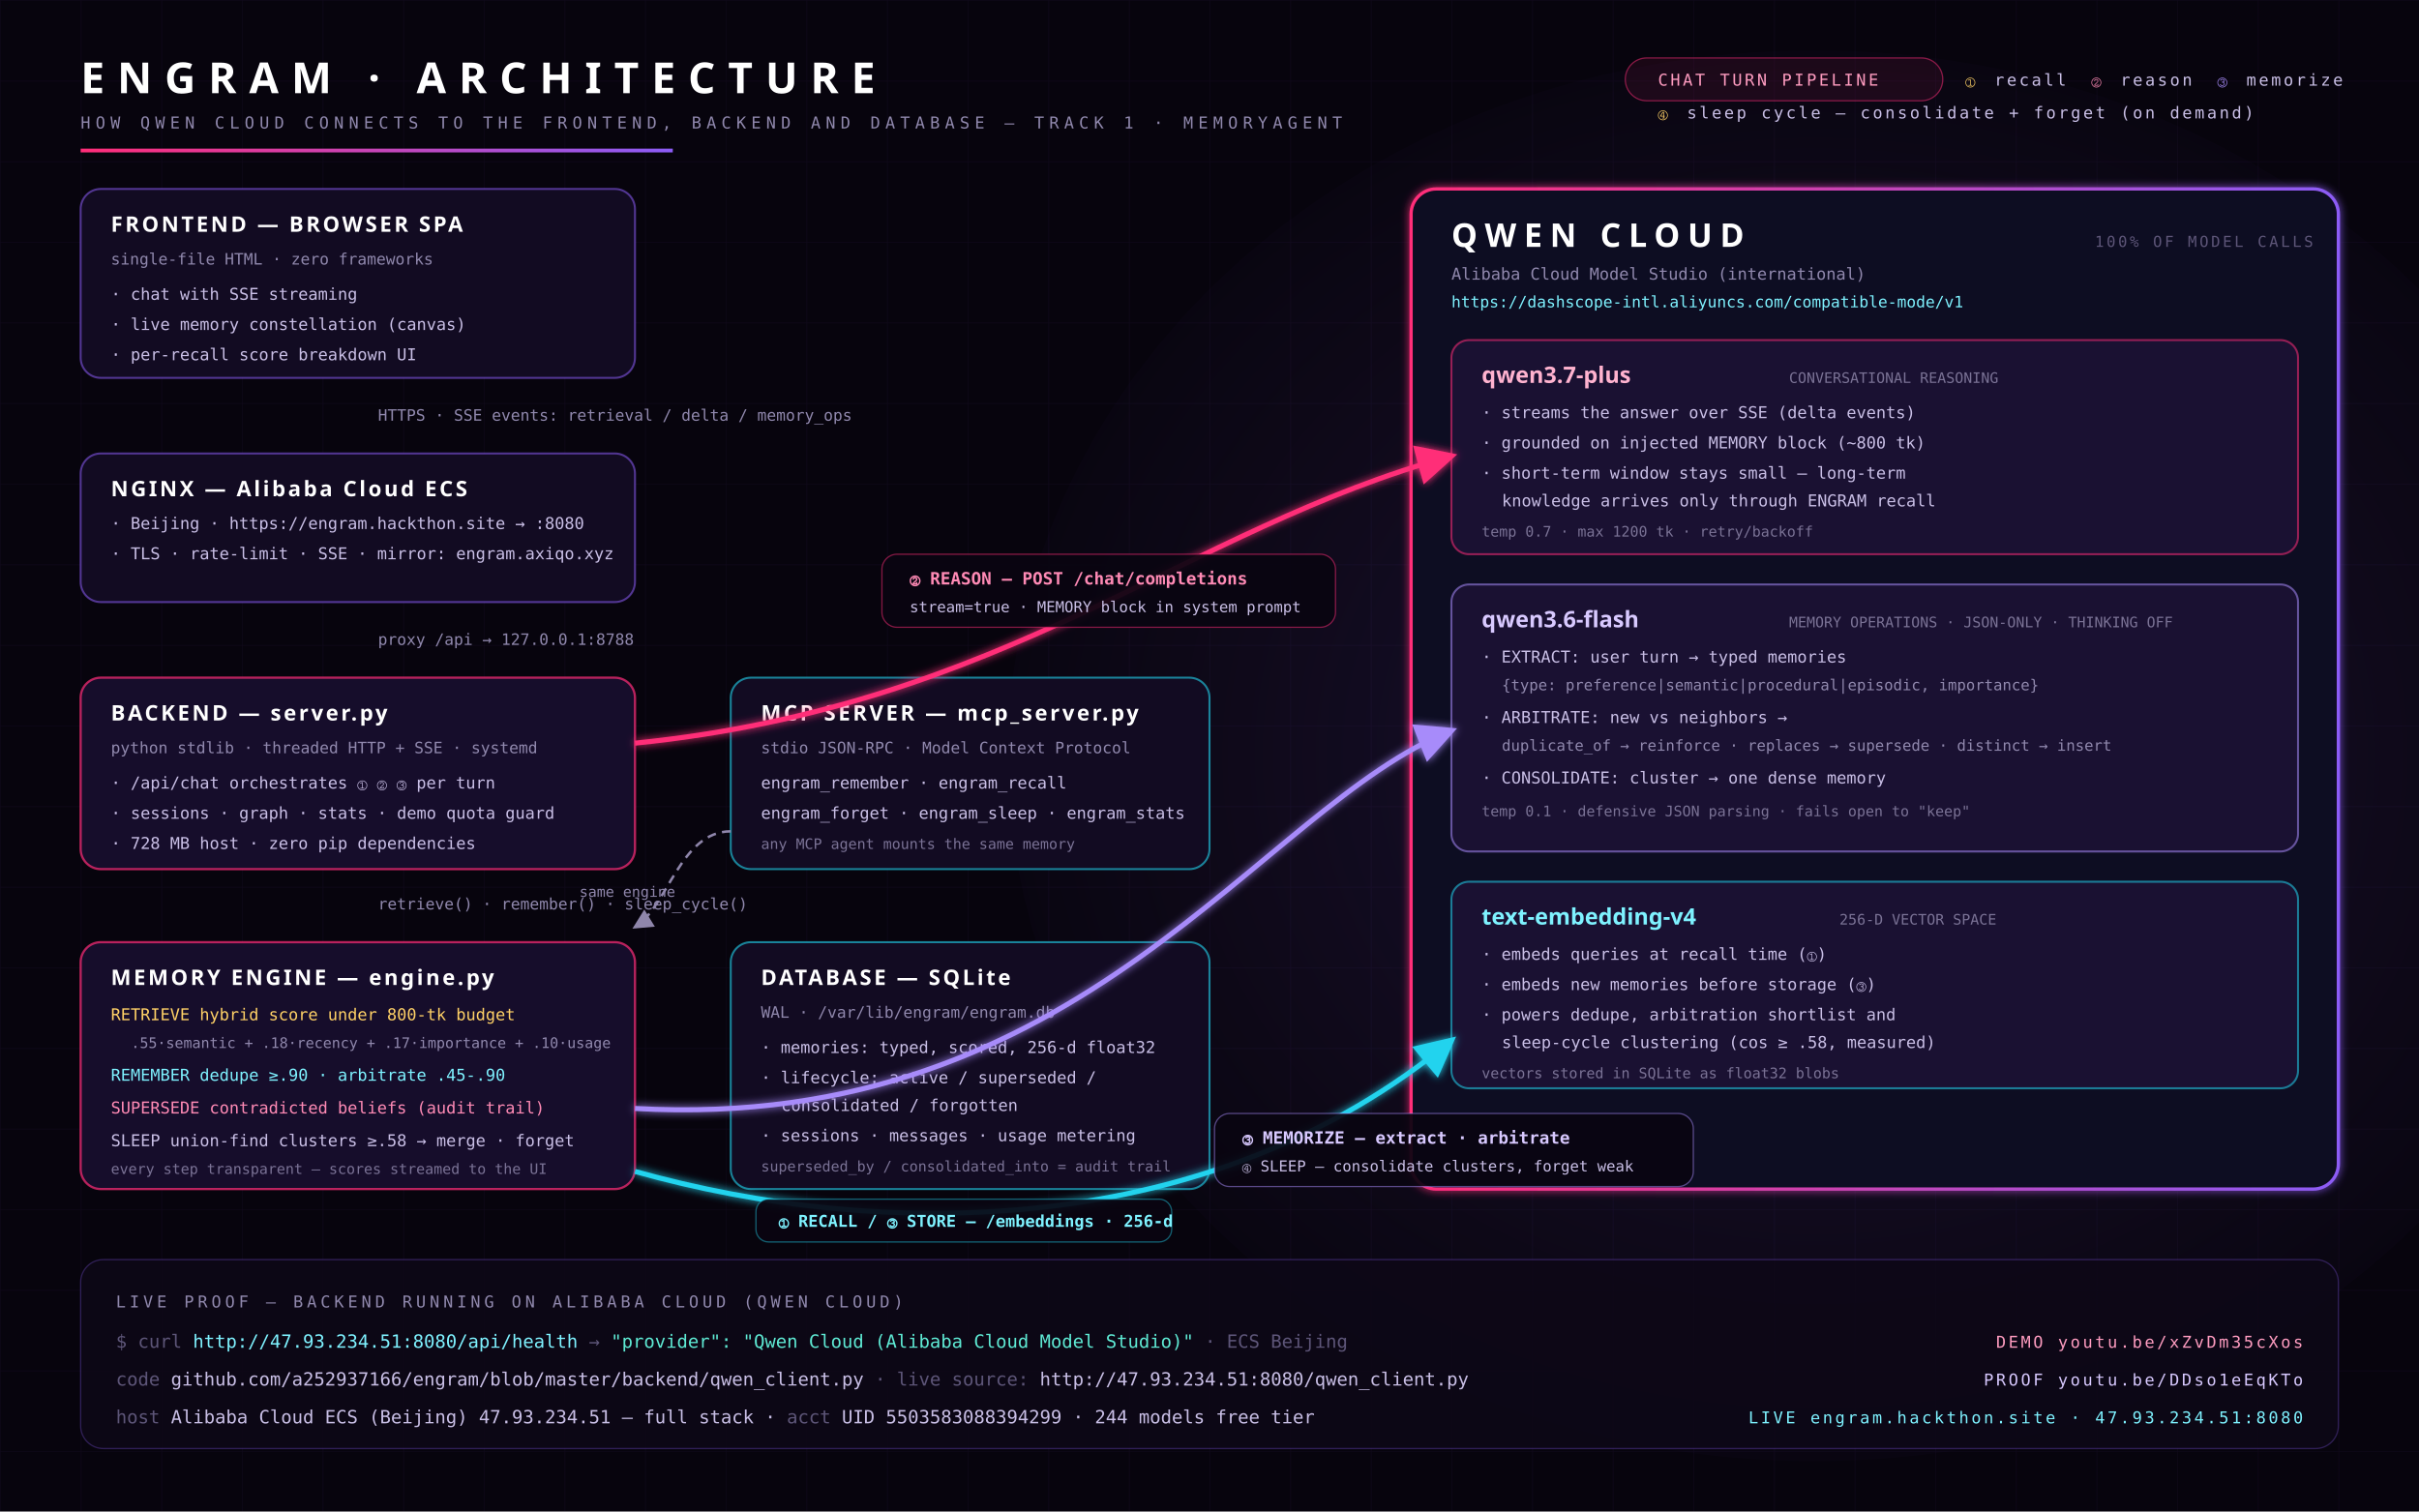
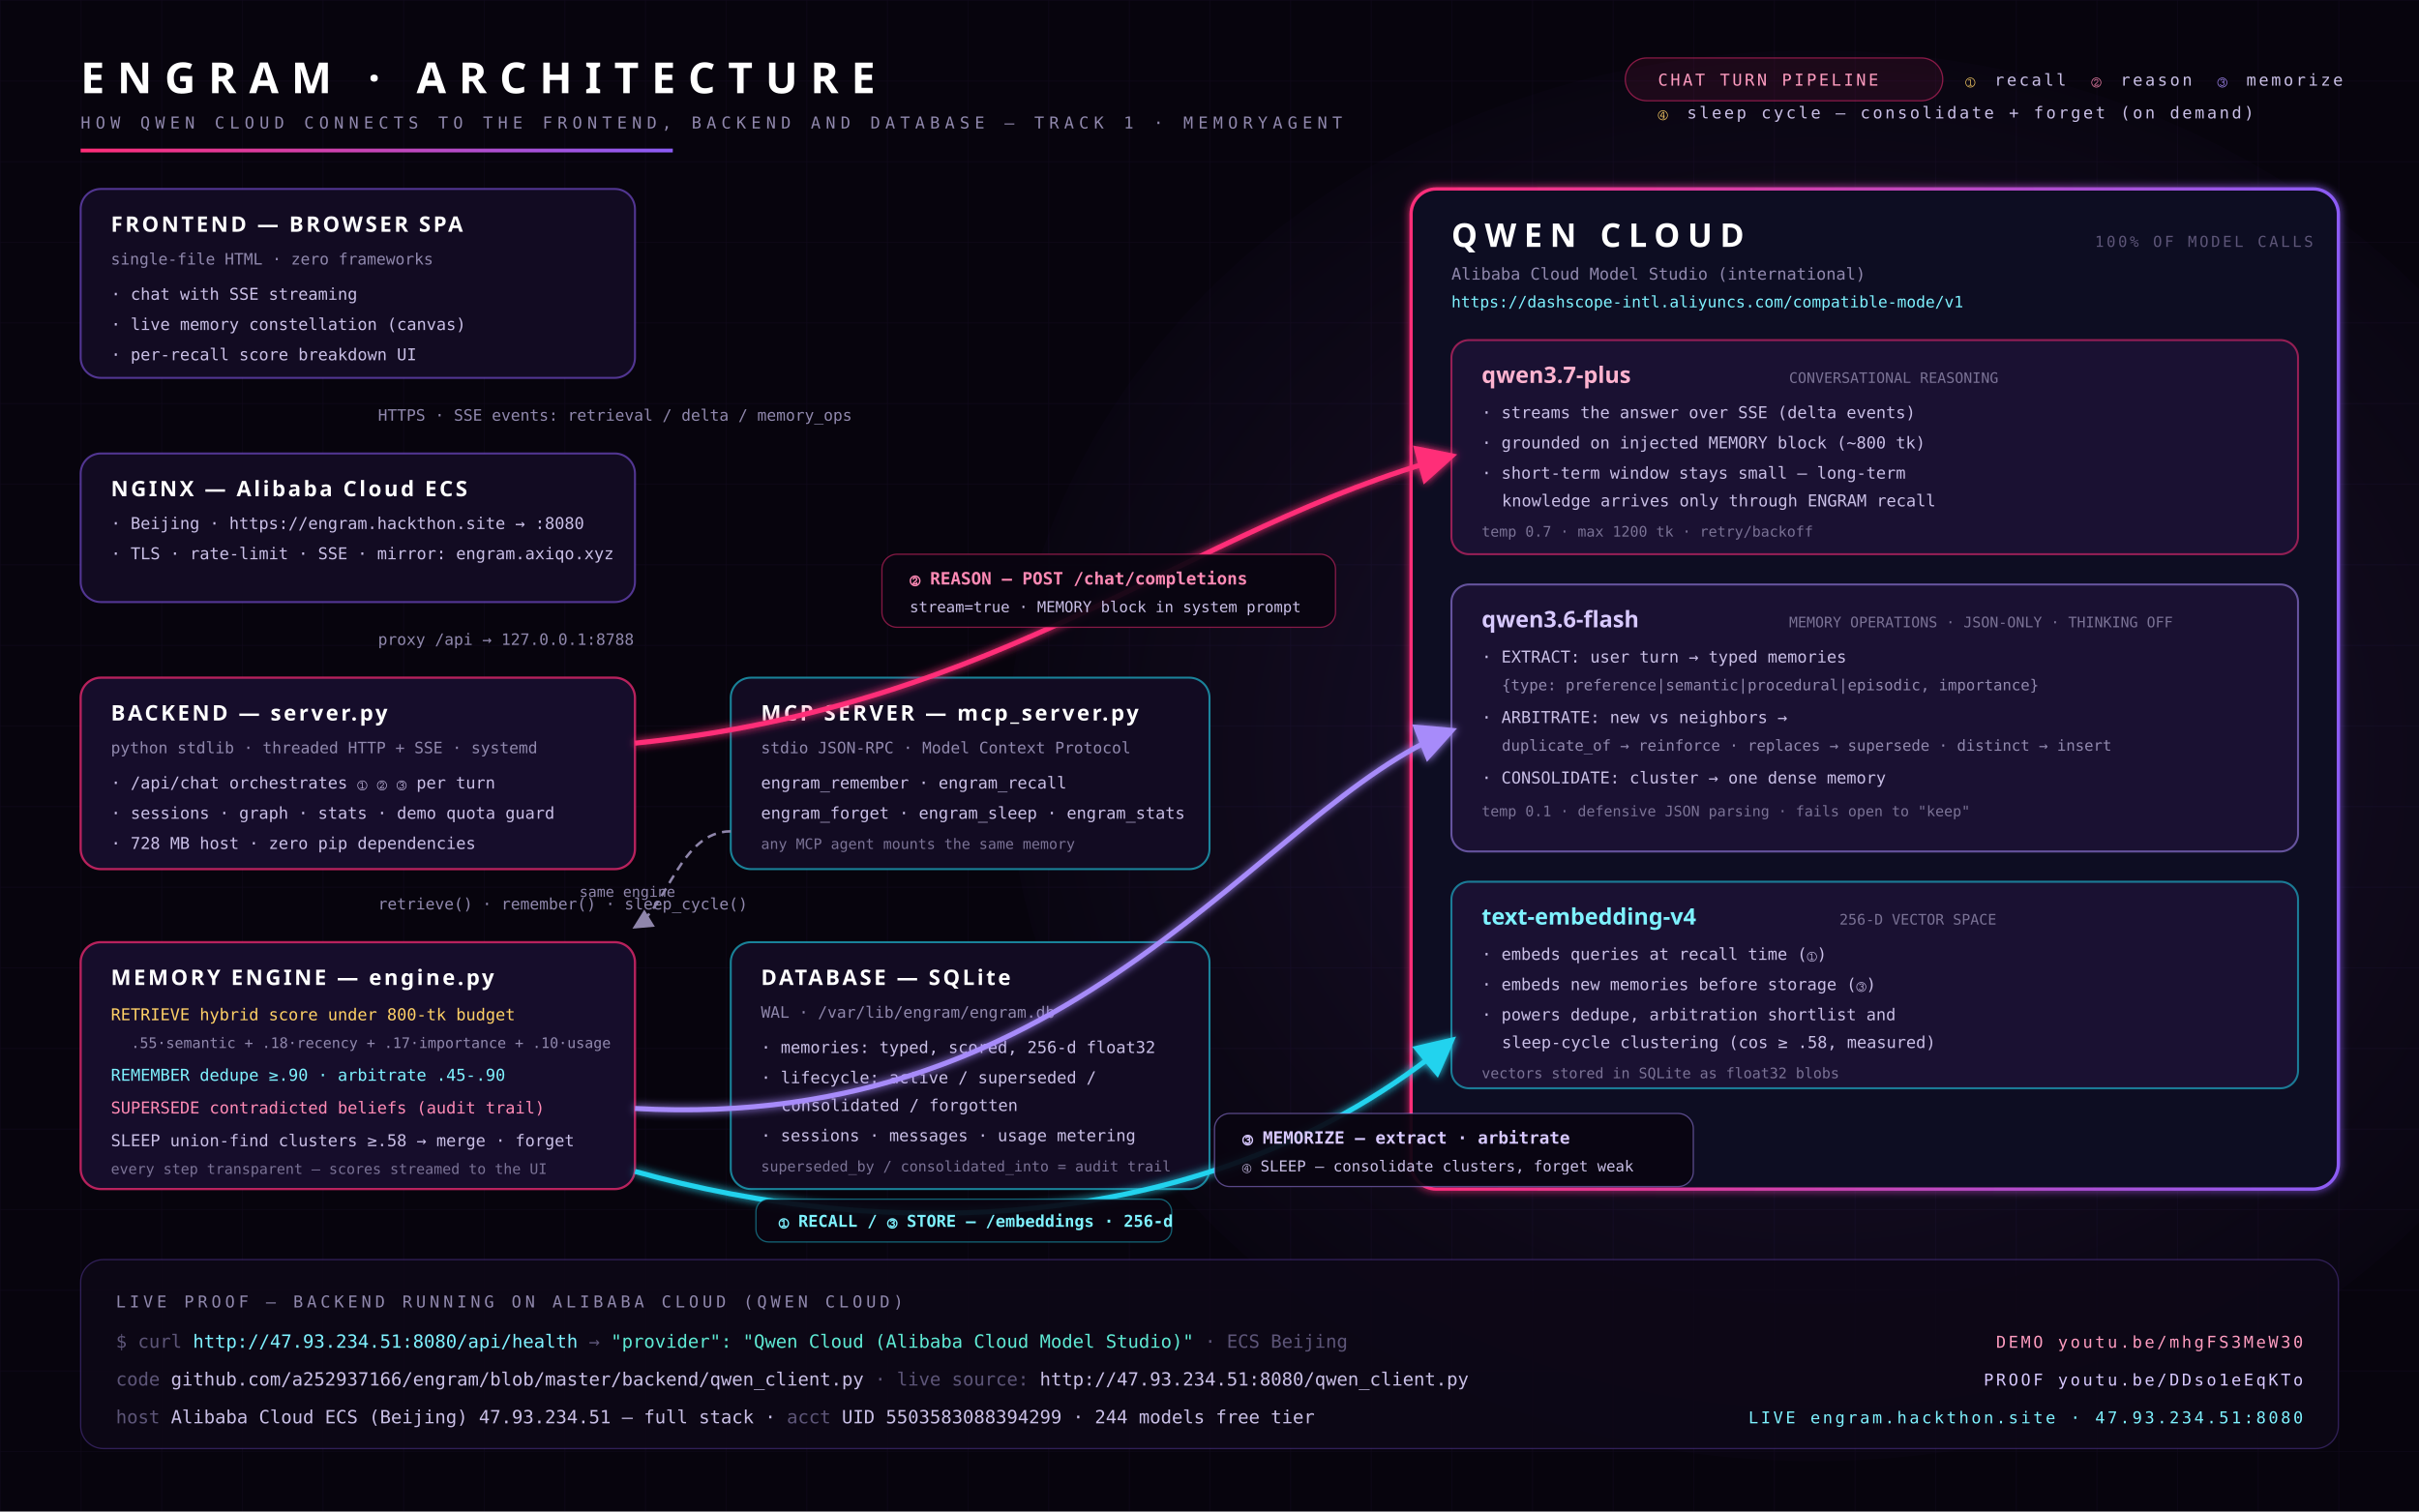
<svg xmlns="http://www.w3.org/2000/svg" width="1920" height="1200" viewBox="0 0 1920 1200" font-family="'JetBrains Mono',Menlo,monospace">
  <defs>
    <linearGradient id="brand" x1="0" y1="0" x2="1" y2="0">
      <stop offset="0" stop-color="#ff2d78" />
      <stop offset="1" stop-color="#8b5cf6" />
    </linearGradient>
    <radialGradient id="glowbg" cx=".5" cy=".5" r=".55">
      <stop offset="0" stop-color="#8b5cf6" stop-opacity=".16" />
      <stop offset="1" stop-color="#8b5cf6" stop-opacity="0" />
    </radialGradient>
    <marker id="aP" viewBox="0 0 10 10" refX="8.5" refY="5" markerWidth="8" markerHeight="8" orient="auto-start-reverse">
      <path d="M0,0 L10,5 L0,10 z" fill="#ff2d78" />
    </marker>
    <marker id="aC" viewBox="0 0 10 10" refX="8.5" refY="5" markerWidth="8" markerHeight="8" orient="auto-start-reverse">
      <path d="M0,0 L10,5 L0,10 z" fill="#22d3ee" />
    </marker>
    <marker id="aV" viewBox="0 0 10 10" refX="8.5" refY="5" markerWidth="8" markerHeight="8" orient="auto-start-reverse">
      <path d="M0,0 L10,5 L0,10 z" fill="#a78bfa" />
    </marker>
    <marker id="aA" viewBox="0 0 10 10" refX="8.5" refY="5" markerWidth="8" markerHeight="8" orient="auto-start-reverse">
      <path d="M0,0 L10,5 L0,10 z" fill="#ffd166" />
    </marker>
    <marker id="aG" viewBox="0 0 10 10" refX="8.5" refY="5" markerWidth="8" markerHeight="8" orient="auto-start-reverse">
      <path d="M0,0 L10,5 L0,10 z" fill="#8f86ab" />
    </marker>
    <filter id="soft" x="-40%" y="-40%" width="180%" height="180%">
      <feGaussianBlur stdDeviation="3.2" result="b" />
      <feMerge>
        <feMergeNode in="b" />
        <feMergeNode in="SourceGraphic" />
      </feMerge>
    </filter>
    <pattern id="grid" width="64" height="64" patternUnits="userSpaceOnUse">
      <path d="M64 0H0V64" fill="none" stroke="rgba(139,92,246,.06)" stroke-width="1" />
    </pattern>
  </defs>
  <rect width="1920" height="1200" fill="#07040d" />
  <rect width="1920" height="1200" fill="url(#grid)" />
  <ellipse cx="1440" cy="600" rx="640" ry="560" fill="url(#glowbg)" />
  <text x="64" y="74" font-size="34" font-weight="bold" fill="#ffffff" letter-spacing="10" font-family="'Space Grotesk',sans-serif">ENGRAM · ARCHITECTURE</text>
  <text x="64" y="102" font-size="13" fill="#9088ad" letter-spacing="4">HOW QWEN CLOUD CONNECTS TO THE FRONTEND, BACKEND AND DATABASE — TRACK 1 · MEMORYAGENT</text>
  <rect x="64" y="118" width="470" height="3" fill="url(#brand)" />
  <g font-size="13" letter-spacing="2">
    <rect x="1290" y="46" width="252" height="34" rx="17" fill="rgba(255,45,120,.08)" stroke="rgba(255,45,120,.5)" />
    <text x="1316" y="68" fill="#ff9cc0">CHAT TURN PIPELINE</text>
    <text x="1560" y="68" fill="#ffd166">①</text>
    <text x="1583" y="68" fill="#c9bfe6">recall</text>
    <text x="1660" y="68" fill="#ff8ab5">②</text>
    <text x="1683" y="68" fill="#c9bfe6">reason</text>
    <text x="1760" y="68" fill="#a78bfa">③</text>
    <text x="1783" y="68" fill="#c9bfe6">memorize</text>
    <text x="1316" y="94" fill="#ffd166">④</text>
    <text x="1339" y="94" fill="#c9bfe6">sleep cycle — consolidate + forget (on demand)</text>
  </g>
  <g>
    <rect x="64" y="150" width="440" height="150" rx="16" fill="#120b22" stroke="#8b5cf6" stroke-opacity=".55" stroke-width="1.6" />
    <text x="88" y="184" font-size="17" font-weight="bold" fill="#fff" letter-spacing="2" font-family="'Space Grotesk',sans-serif">FRONTEND — BROWSER SPA</text>
    <text x="88" y="210" font-size="12.5" fill="#9088ad">single-file HTML · zero frameworks</text>
    <text x="88" y="238" font-size="13" fill="#c9bfe6">· chat with SSE streaming</text>
    <text x="88" y="262" font-size="13" fill="#c9bfe6">· live memory constellation (canvas)</text>
    <text x="88" y="286" font-size="13" fill="#c9bfe6">· per-recall score breakdown UI</text>
  </g>
  <path d="M284 300 L284 356" stroke="#8b5cf6" stroke-width="2.4" marker-end="url(#aV)" filter="url(#soft)" />
  <text x="300" y="334" font-size="12.5" fill="#9088ad">HTTPS · SSE events: retrieval / delta / memory_ops</text>
  <g>
    <rect x="64" y="360" width="440" height="118" rx="16" fill="#120b22" stroke="#8b5cf6" stroke-opacity=".55" stroke-width="1.6" />
    <text x="88" y="394" font-size="17" font-weight="bold" fill="#fff" letter-spacing="2" font-family="'Space Grotesk',sans-serif">NGINX — Alibaba Cloud ECS</text>
    <text x="88" y="420" font-size="13" fill="#c9bfe6">· Beijing · https://engram.hackthon.site → :8080</text>
    <text x="88" y="444" font-size="13" fill="#c9bfe6">· TLS · rate-limit · SSE · mirror: engram.axiqo.xyz</text>
  </g>
  <path d="M284 478 L284 534" stroke="#8b5cf6" stroke-width="2.4" marker-end="url(#aV)" filter="url(#soft)" />
  <text x="300" y="512" font-size="12.5" fill="#9088ad">proxy /api → 127.0.0.1:8788</text>
  <g>
    <rect x="64" y="538" width="440" height="152" rx="16" fill="#160d2b" stroke="#ff2d78" stroke-opacity=".7" stroke-width="1.8" />
    <text x="88" y="572" font-size="17" font-weight="bold" fill="#fff" letter-spacing="2" font-family="'Space Grotesk',sans-serif">BACKEND — server.py</text>
    <text x="88" y="598" font-size="12.5" fill="#9088ad">python stdlib · threaded HTTP + SSE · systemd</text>
    <text x="88" y="626" font-size="13" fill="#c9bfe6">· /api/chat orchestrates ① ② ③ per turn</text>
    <text x="88" y="650" font-size="13" fill="#c9bfe6">· sessions · graph · stats · demo quota guard</text>
    <text x="88" y="674" font-size="13" fill="#c9bfe6">· 728 MB host · zero pip dependencies</text>
  </g>
  <path d="M284 690 L284 744" stroke="#ff2d78" stroke-width="2.4" marker-end="url(#aP)" filter="url(#soft)" />
  <text x="300" y="722" font-size="12.5" fill="#9088ad">retrieve() · remember() · sleep_cycle()</text>
  <g>
    <rect x="64" y="748" width="440" height="196" rx="16" fill="#160d2b" stroke="#ff2d78" stroke-opacity=".7" stroke-width="1.8" />
    <text x="88" y="782" font-size="17" font-weight="bold" fill="#fff" letter-spacing="2" font-family="'Space Grotesk',sans-serif">MEMORY ENGINE — engine.py</text>
    <text x="88" y="810" font-size="13" fill="#ffd166">RETRIEVE  hybrid score under 800-tk budget</text>
    <text x="104" y="832" font-size="11.5" fill="#9088ad">.55·semantic + .18·recency + .17·importance + .10·usage</text>
    <text x="88" y="858" font-size="13" fill="#7ef2ff">REMEMBER  dedupe ≥.90 · arbitrate .45-.90</text>
    <text x="88" y="884" font-size="13" fill="#ff8ab5">SUPERSEDE contradicted beliefs (audit trail)</text>
    <text x="88" y="910" font-size="13" fill="#c9bfe6">SLEEP     union-find clusters ≥.58 → merge · forget</text>
    <text x="88" y="932" font-size="11.5" fill="#7a7295">every step transparent — scores streamed to the UI</text>
  </g>
  <g>
    <rect x="580" y="748" width="380" height="196" rx="16" fill="#120b22" stroke="#22d3ee" stroke-opacity=".6" stroke-width="1.6" />
    <text x="604" y="782" font-size="17" font-weight="bold" fill="#fff" letter-spacing="2" font-family="'Space Grotesk',sans-serif">DATABASE — SQLite</text>
    <text x="604" y="808" font-size="12.5" fill="#9088ad">WAL · /var/lib/engram/engram.db</text>
    <text x="604" y="836" font-size="13" fill="#c9bfe6">· memories: typed, scored, 256-d float32</text>
    <text x="604" y="860" font-size="13" fill="#c9bfe6">· lifecycle: active / superseded /</text>
    <text x="620" y="882" font-size="13" fill="#c9bfe6">consolidated / forgotten</text>
    <text x="604" y="906" font-size="13" fill="#c9bfe6">· sessions · messages · usage metering</text>
    <text x="604" y="930" font-size="11.5" fill="#7a7295">superseded_by / consolidated_into = audit trail</text>
  </g>
  <path d="M504 846 L580 846" stroke="#22d3ee" stroke-width="2.4" marker-end="url(#aC)" marker-start="url(#aC)" filter="url(#soft)" />
  <g>
    <rect x="580" y="538" width="380" height="152" rx="16" fill="#120b22" stroke="#22d3ee" stroke-opacity=".6" stroke-width="1.6" />
    <text x="604" y="572" font-size="17" font-weight="bold" fill="#fff" letter-spacing="2" font-family="'Space Grotesk',sans-serif">MCP SERVER — mcp_server.py</text>
    <text x="604" y="598" font-size="12.5" fill="#9088ad">stdio JSON-RPC · Model Context Protocol</text>
    <text x="604" y="626" font-size="13" fill="#c9bfe6">engram_remember · engram_recall</text>
    <text x="604" y="650" font-size="13" fill="#c9bfe6">engram_forget · engram_sleep · engram_stats</text>
    <text x="604" y="674" font-size="11.5" fill="#7a7295">any MCP agent mounts the same memory</text>
  </g>
  <path d="M580 660 C 540 660 530 720 504 736" stroke="#8f86ab" stroke-width="2" fill="none" marker-end="url(#aG)" stroke-dasharray="7 5" />
  <text x="536" y="712" font-size="11.5" fill="#8f86ab" text-anchor="end">same engine</text>
  <g>
    <rect x="1120" y="150" width="736" height="794" rx="20" fill="#0f0a20" stroke="url(#brand)" stroke-width="2.6" filter="url(#soft)" />
    <text x="1152" y="196" font-size="26" font-weight="bold" fill="#fff" letter-spacing="6" font-family="'Space Grotesk',sans-serif">QWEN CLOUD</text>
    <text x="1152" y="222" font-size="13" fill="#9088ad">Alibaba Cloud Model Studio (international)</text>
    <text x="1152" y="244" font-size="12.5" fill="#7ef2ff">https://dashscope-intl.aliyuncs.com/compatible-mode/v1</text>
    <text x="1836" y="196" font-size="12" fill="#5d5578" text-anchor="end" letter-spacing="2">100% OF MODEL CALLS</text>
    <rect x="1152" y="270" width="672" height="170" rx="14" fill="#1a1132" stroke="#ff2d78" stroke-opacity=".55" stroke-width="1.6" />
    <text x="1176" y="304" font-size="18" font-weight="bold" fill="#ffb3cf" font-family="'Space Grotesk',sans-serif">qwen3.7-plus</text>
    <text x="1420" y="304" font-size="11.5" fill="#7a7295">CONVERSATIONAL REASONING</text>
    <text x="1176" y="332" font-size="13" fill="#c9bfe6">· streams the answer over SSE (delta events)</text>
    <text x="1176" y="356" font-size="13" fill="#c9bfe6">· grounded on injected MEMORY block (~800 tk)</text>
    <text x="1176" y="380" font-size="13" fill="#c9bfe6">· short-term window stays small — long-term</text>
    <text x="1192" y="402" font-size="13" fill="#c9bfe6">knowledge arrives only through ENGRAM recall</text>
    <text x="1176" y="426" font-size="11.5" fill="#7a7295">temp 0.7 · max 1200 tk · retry/backoff</text>
    <rect x="1152" y="464" width="672" height="212" rx="14" fill="#1a1132" stroke="#a78bfa" stroke-opacity=".55" stroke-width="1.6" />
    <text x="1176" y="498" font-size="18" font-weight="bold" fill="#d8c9ff" font-family="'Space Grotesk',sans-serif">qwen3.6-flash</text>
    <text x="1420" y="498" font-size="11.5" fill="#7a7295">MEMORY OPERATIONS · JSON-ONLY · THINKING OFF</text>
    <text x="1176" y="526" font-size="13" fill="#c9bfe6">· EXTRACT: user turn → typed memories</text>
    <text x="1192" y="548" font-size="12" fill="#9088ad">{type: preference|semantic|procedural|episodic, importance}</text>
    <text x="1176" y="574" font-size="13" fill="#c9bfe6">· ARBITRATE: new vs neighbors →</text>
    <text x="1192" y="596" font-size="12" fill="#9088ad">duplicate_of → reinforce · replaces → supersede · distinct → insert</text>
    <text x="1176" y="622" font-size="13" fill="#c9bfe6">· CONSOLIDATE: cluster → one dense memory</text>
    <text x="1176" y="648" font-size="11.5" fill="#7a7295">temp 0.1 · defensive JSON parsing · fails open to "keep"</text>
    <rect x="1152" y="700" width="672" height="164" rx="14" fill="#1a1132" stroke="#22d3ee" stroke-opacity=".55" stroke-width="1.6" />
    <text x="1176" y="734" font-size="18" font-weight="bold" fill="#7ef2ff" font-family="'Space Grotesk',sans-serif">text-embedding-v4</text>
    <text x="1460" y="734" font-size="11.5" fill="#7a7295">256-D VECTOR SPACE</text>
    <text x="1176" y="762" font-size="13" fill="#c9bfe6">· embeds queries at recall time (①)</text>
    <text x="1176" y="786" font-size="13" fill="#c9bfe6">· embeds new memories before storage (③)</text>
    <text x="1176" y="810" font-size="13" fill="#c9bfe6">· powers dedupe, arbitration shortlist and</text>
    <text x="1192" y="832" font-size="13" fill="#c9bfe6">sleep-cycle clustering (cos ≥ .58, measured)</text>
    <text x="1176" y="856" font-size="11.5" fill="#7a7295">vectors stored in SQLite as float32 blobs</text>
  </g>
  <path d="M504 590 C 800 560 940 420 1152 362" stroke="#ff2d78" stroke-width="4" fill="none" marker-end="url(#aP)" filter="url(#soft)" />
  <rect x="700" y="440" width="360" height="58" rx="12" fill="rgba(9,5,17,.92)" stroke="rgba(255,45,120,.5)" />
  <text x="722" y="464" font-size="13.5" fill="#ff8ab5" font-weight="bold">② REASON — POST /chat/completions</text>
  <text x="722" y="486" font-size="12" fill="#c9bfe6">stream=true · MEMORY block in system prompt</text>
  <path d="M504 930 C 700 985 960 985 1152 826" stroke="#22d3ee" stroke-width="4" fill="none" marker-end="url(#aC)" filter="url(#soft)" />
  <rect x="700" y="960" width="0" height="0" fill="none" />
  <rect x="656" y="1002" width="0" height="0" fill="none" />
  <rect x="600" y="952" width="330" height="34" rx="10" fill="rgba(9,5,17,.92)" stroke="rgba(34,211,238,.45)" />
  <text x="618" y="974" font-size="13" fill="#7ef2ff" font-weight="bold">① RECALL / ③ STORE — /embeddings · 256-d</text>
  <path d="M504 880 C 860 900 1000 640 1152 580" stroke="#a78bfa" stroke-width="4" fill="none" marker-end="url(#aV)" filter="url(#soft)" />
  <rect x="964" y="884" width="380" height="58" rx="12" fill="rgba(9,5,17,.92)" stroke="rgba(167,139,250,.5)" />
  <text x="986" y="908" font-size="13.5" fill="#d8c9ff" font-weight="bold">③ MEMORIZE — extract · arbitrate</text>
  <text x="986" y="930" font-size="12" fill="#c9bfe6">④ SLEEP — consolidate clusters, forget weak</text>
  <g>
    <rect x="64" y="988" width="1792 " height="0" fill="none" />
    <rect x="64" y="1000" width="1792" height="150" rx="18" fill="rgba(13,8,23,.85)" stroke="rgba(139,92,246,.3)" />
    <text x="92" y="1038" font-size="13" fill="#9088ad" letter-spacing="3">LIVE PROOF — BACKEND RUNNING ON ALIBABA CLOUD (QWEN CLOUD)</text>
    <text x="92" y="1070" font-size="14.5" fill="#c9bfe6">
      <tspan fill="#5d5578">$ curl</tspan>
      <tspan fill="#7ef2ff">http://47.93.234.51:8080/api/health</tspan>
      <tspan fill="#5d5578">→</tspan>
      <tspan fill="#5eead4">"provider": "Qwen Cloud (Alibaba Cloud Model Studio)"</tspan>
      <tspan fill="#5d5578">· ECS Beijing</tspan>
    </text>
    <text x="92" y="1100" font-size="14.5" fill="#c9bfe6">
      <tspan fill="#5d5578">code</tspan>  github.com/a252937166/engram/blob/master/backend/qwen_client.py  <tspan fill="#5d5578">· live source:</tspan> http://47.93.234.51:8080/qwen_client.py</text>
    <text x="92" y="1130" font-size="14.5" fill="#c9bfe6">
      <tspan fill="#5d5578">host</tspan>  Alibaba Cloud ECS (Beijing) 47.93.234.51 — full stack · <tspan fill="#5d5578">acct</tspan> UID 5503583088394299 · 244 models free tier</text>
-     <text x="1828" y="1070" font-size="13" fill="#ff9cc0" text-anchor="end" letter-spacing="2">DEMO youtu.be/xZvDm35cXos</text>
+     <text x="1828" y="1070" font-size="13" fill="#ff9cc0" text-anchor="end" letter-spacing="2">DEMO youtu.be/mhgFS3MeW30</text>
    <text x="1828" y="1100" font-size="13" fill="#d8c9ff" text-anchor="end" letter-spacing="2">PROOF youtu.be/DDso1eEqKTo</text>
    <text x="1828" y="1130" font-size="13" fill="#7ef2ff" text-anchor="end" letter-spacing="2">LIVE engram.hackthon.site · 47.93.234.51:8080</text>
  </g>
</svg>
